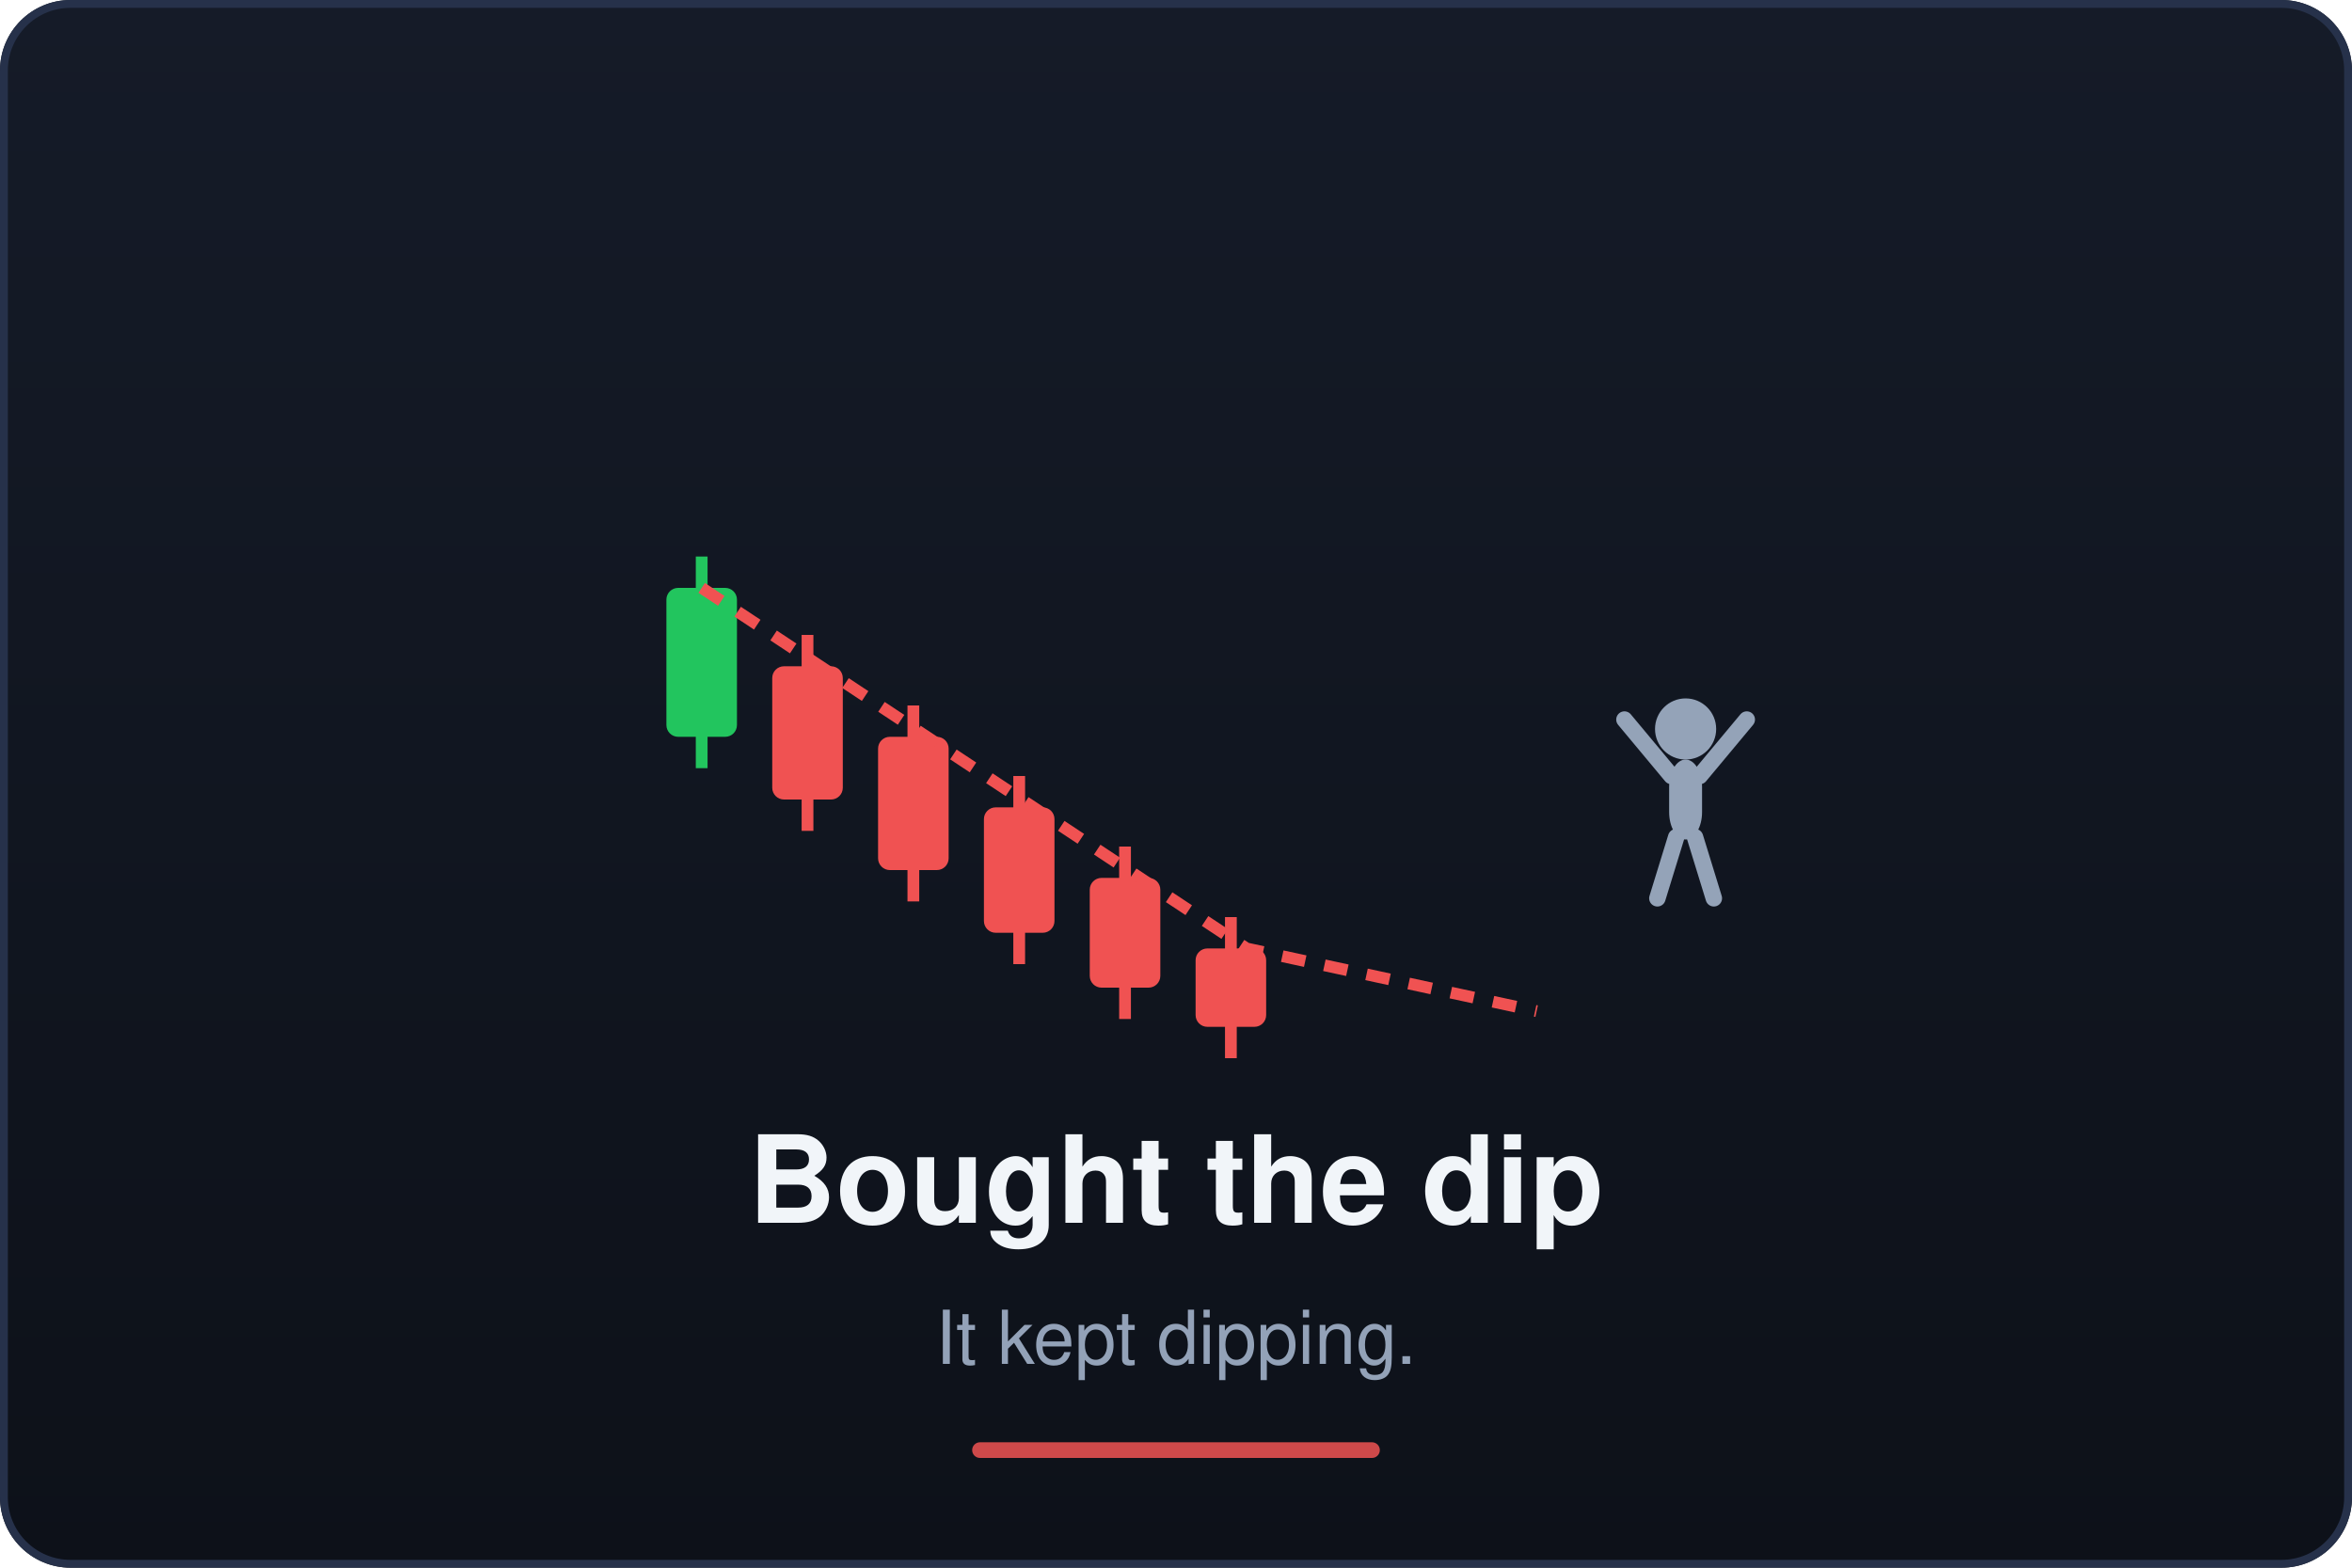
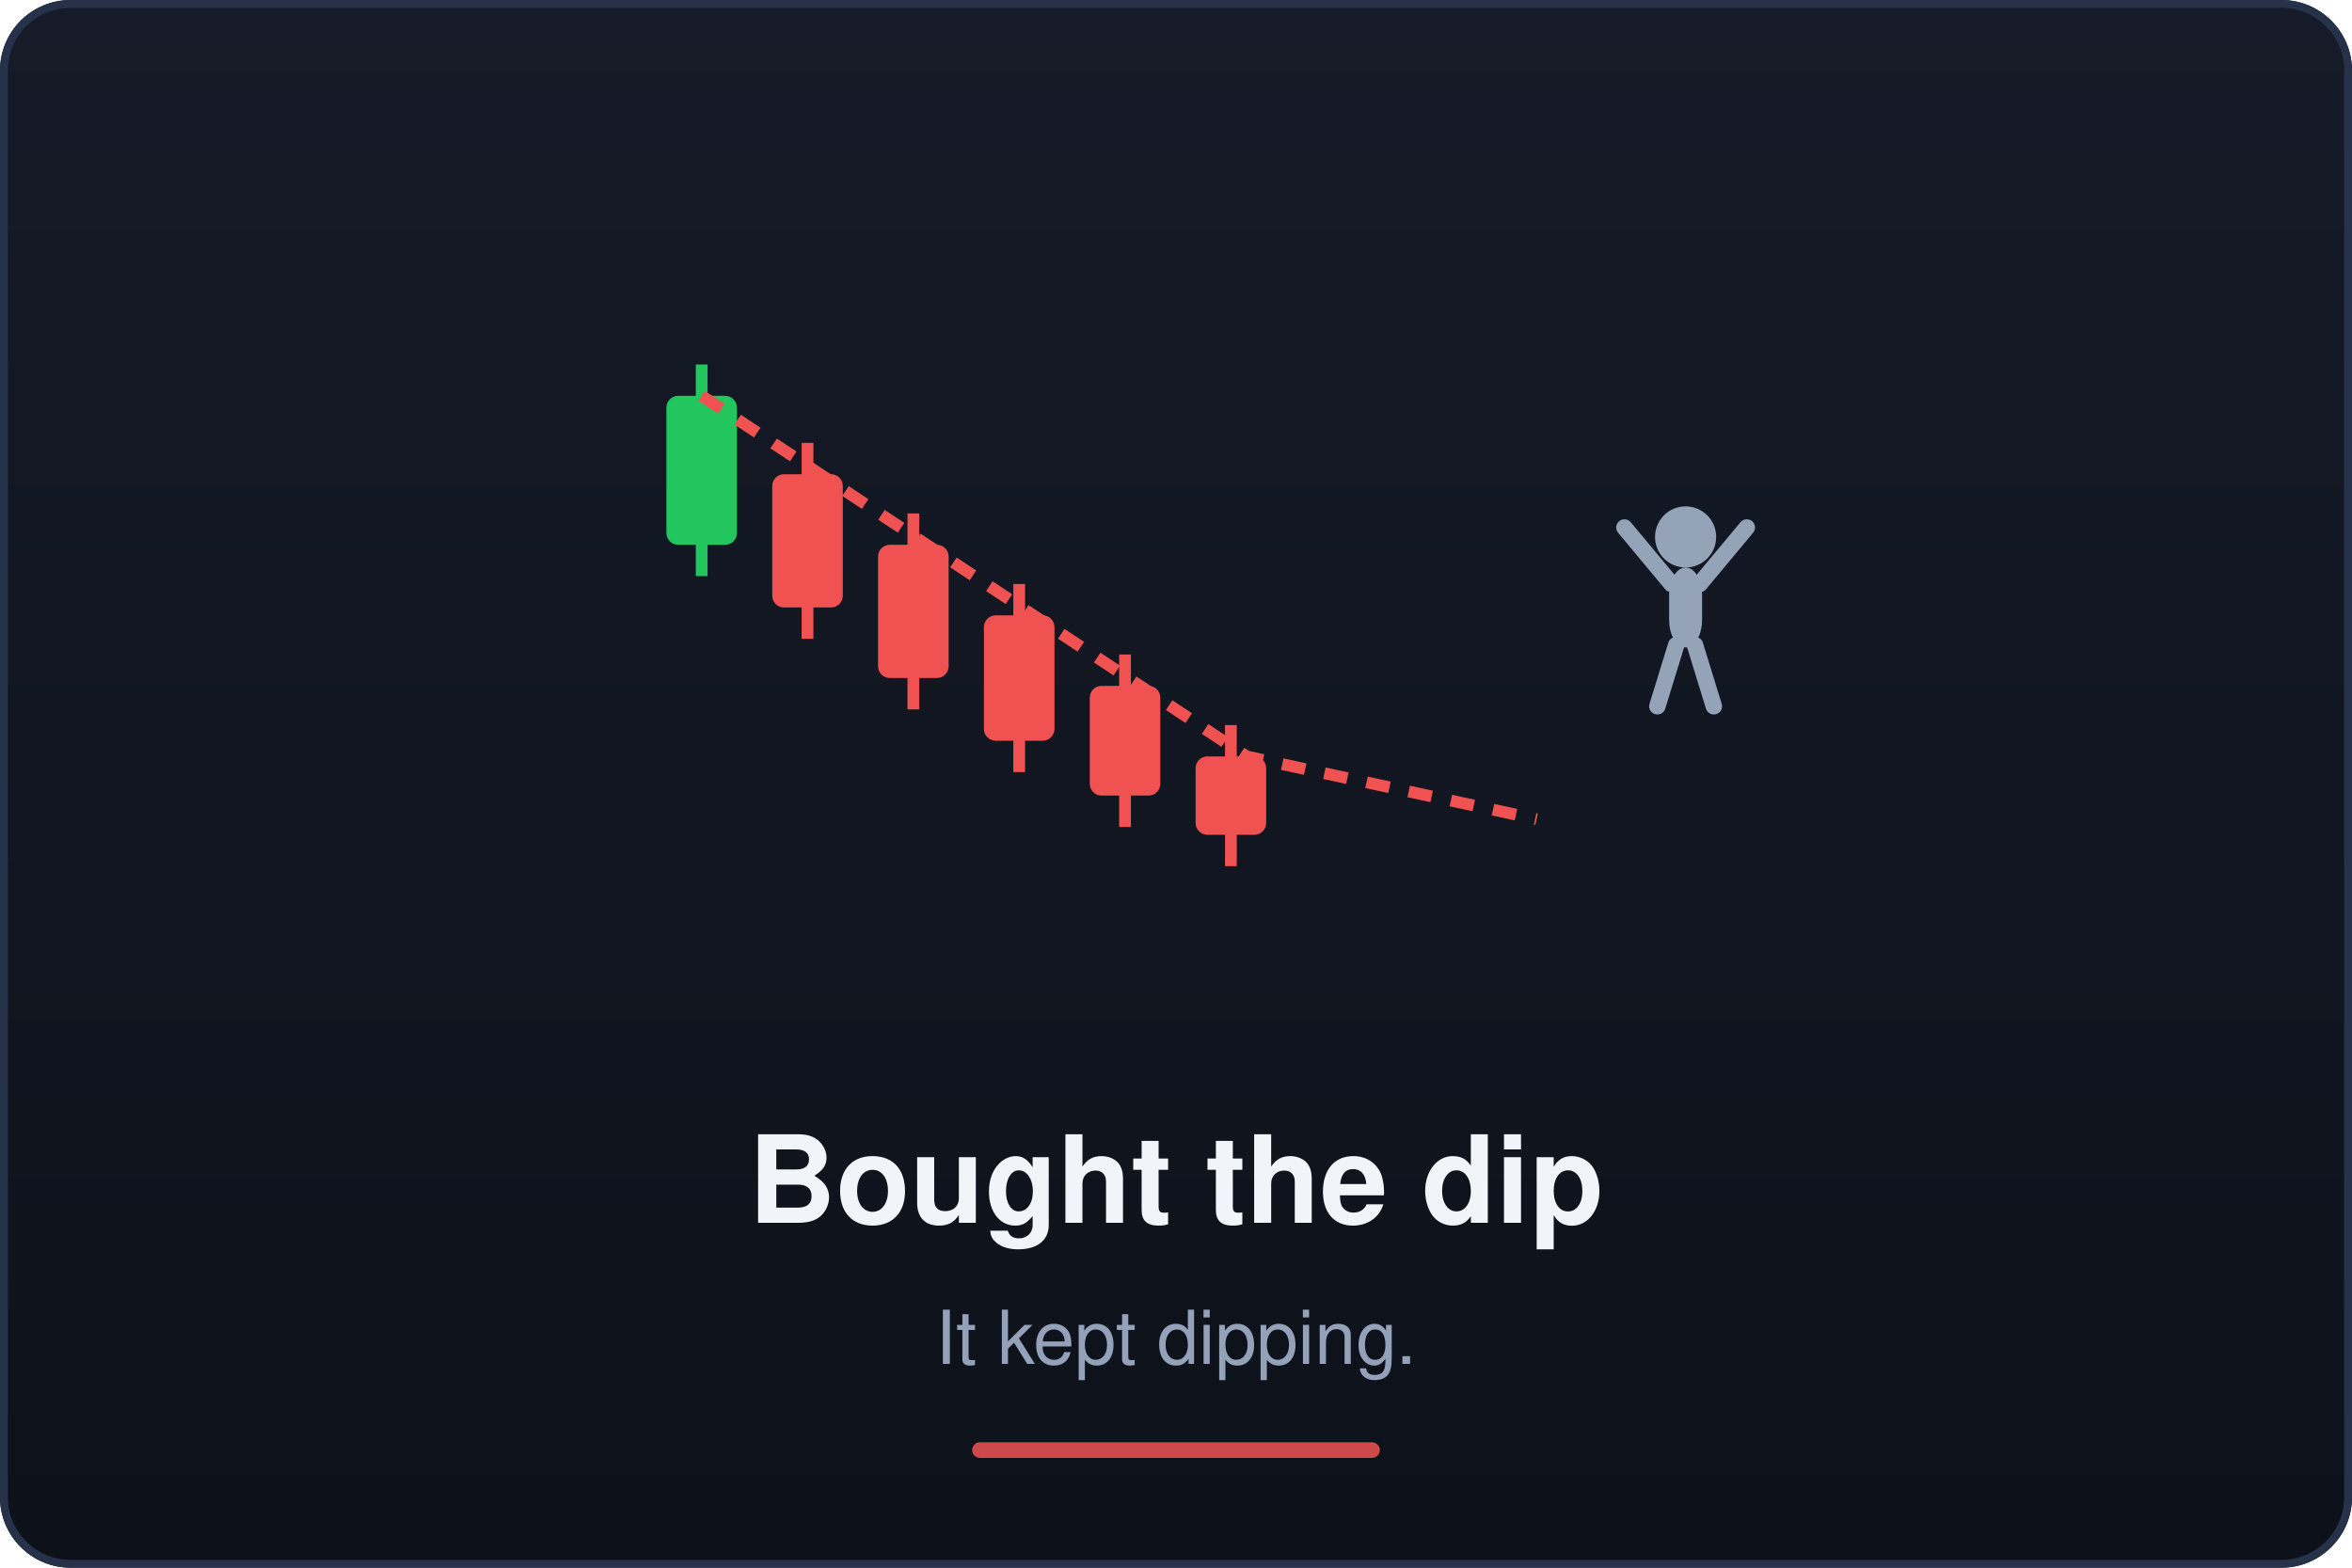
<svg xmlns="http://www.w3.org/2000/svg" viewBox="0 0 600 400" width="600" height="400" role="img">
  <defs>
    <linearGradient id="bg" x1="0" y1="0" x2="0" y2="1">
      <stop offset="0" stop-color="#151b28" />
      <stop offset="1" stop-color="#0d1119" />
    </linearGradient>
  </defs>
  <rect width="600" height="400" rx="18" fill="url(#bg)" />
  <rect x="1" y="1" width="598" height="398" rx="17" fill="none" stroke="#26314a" stroke-width="2" />
  <g>
-     <line x1="179.0" y1="142" x2="179.0" y2="196" stroke="#22c55e" stroke-width="3" />
-     <rect x="170" y="150" width="18" height="38" rx="3" fill="#22c55e" />
-     <line x1="206.0" y1="162" x2="206.0" y2="212" stroke="#f05252" stroke-width="3" />
-     <rect x="197" y="170" width="18" height="34" rx="3" fill="#f05252" />
-     <line x1="233.0" y1="180" x2="233.0" y2="230" stroke="#f05252" stroke-width="3" />
-     <rect x="224" y="188" width="18" height="34" rx="3" fill="#f05252" />
-     <line x1="260.0" y1="198" x2="260.0" y2="246" stroke="#f05252" stroke-width="3" />
-     <rect x="251" y="206" width="18" height="32" rx="3" fill="#f05252" />
-     <line x1="287.0" y1="216" x2="287.0" y2="260" stroke="#f05252" stroke-width="3" />
-     <rect x="278" y="224" width="18" height="28" rx="3" fill="#f05252" />
-     <line x1="314.0" y1="234" x2="314.0" y2="270" stroke="#f05252" stroke-width="3" />
-     <rect x="305" y="242" width="18" height="20" rx="3" fill="#f05252" />
-     <path d="M179 150 L318 242 L392 258" stroke="#f05252" stroke-width="3" fill="none" stroke-dasharray="6 5" />
-     <circle cx="430" cy="186" r="7.8" fill="#94a3b8" />
-     <rect x="425.8" y="193.8" width="8.4" height="20.4" rx="7" fill="#94a3b8" />
-     <line x1="426.4" y1="198.0" x2="414.4" y2="183.6" stroke="#94a3b8" stroke-width="4.2" stroke-linecap="round" />
-     <line x1="433.6" y1="198.0" x2="445.6" y2="183.6" stroke="#94a3b8" stroke-width="4.2" stroke-linecap="round" />
-     <line x1="427.6" y1="213.6" x2="422.8" y2="229.2" stroke="#94a3b8" stroke-width="4.2" stroke-linecap="round" />
-     <line x1="432.4" y1="213.6" x2="437.2" y2="229.2" stroke="#94a3b8" stroke-width="4.2" stroke-linecap="round" />
+     <g transform="translate(0 -49.0)">
+       <line x1="179.0" y1="142" x2="179.0" y2="196" stroke="#22c55e" stroke-width="3" />
+       <rect x="170" y="150" width="18" height="38" rx="3" fill="#22c55e" />
+       <line x1="206.0" y1="162" x2="206.0" y2="212" stroke="#f05252" stroke-width="3" />
+       <rect x="197" y="170" width="18" height="34" rx="3" fill="#f05252" />
+       <line x1="233.0" y1="180" x2="233.0" y2="230" stroke="#f05252" stroke-width="3" />
+       <rect x="224" y="188" width="18" height="34" rx="3" fill="#f05252" />
+       <line x1="260.0" y1="198" x2="260.0" y2="246" stroke="#f05252" stroke-width="3" />
+       <rect x="251" y="206" width="18" height="32" rx="3" fill="#f05252" />
+       <line x1="287.0" y1="216" x2="287.0" y2="260" stroke="#f05252" stroke-width="3" />
+       <rect x="278" y="224" width="18" height="28" rx="3" fill="#f05252" />
+       <line x1="314.0" y1="234" x2="314.0" y2="270" stroke="#f05252" stroke-width="3" />
+       <rect x="305" y="242" width="18" height="20" rx="3" fill="#f05252" />
+       <path d="M179 150 L318 242 L392 258" stroke="#f05252" stroke-width="3" fill="none" stroke-dasharray="6 5" />
+       <circle cx="430" cy="186" r="7.8" fill="#94a3b8" />
+       <rect x="425.8" y="193.8" width="8.4" height="20.4" rx="7" fill="#94a3b8" />
+       <line x1="426.4" y1="198.0" x2="414.4" y2="183.6" stroke="#94a3b8" stroke-width="4.2" stroke-linecap="round" />
+       <line x1="433.6" y1="198.0" x2="445.6" y2="183.6" stroke="#94a3b8" stroke-width="4.2" stroke-linecap="round" />
+       <line x1="427.6" y1="213.6" x2="422.8" y2="229.2" stroke="#94a3b8" stroke-width="4.2" stroke-linecap="round" />
+       <line x1="432.4" y1="213.6" x2="437.2" y2="229.2" stroke="#94a3b8" stroke-width="4.2" stroke-linecap="round" />
+     </g>
  </g>
  <text x="300.0" y="312" text-anchor="middle" font-family="Helvetica,Arial,sans-serif" font-size="31" font-weight="700" fill="#f1f5f9">Bought the dip</text>
  <text x="300.0" y="348" text-anchor="middle" font-family="Helvetica,Arial,sans-serif" font-size="19" fill="#93a2b8">It kept dipping.</text>
  <rect x="248" y="368" width="104" height="4" rx="2" fill="#f05252" opacity="0.85" />
</svg>
